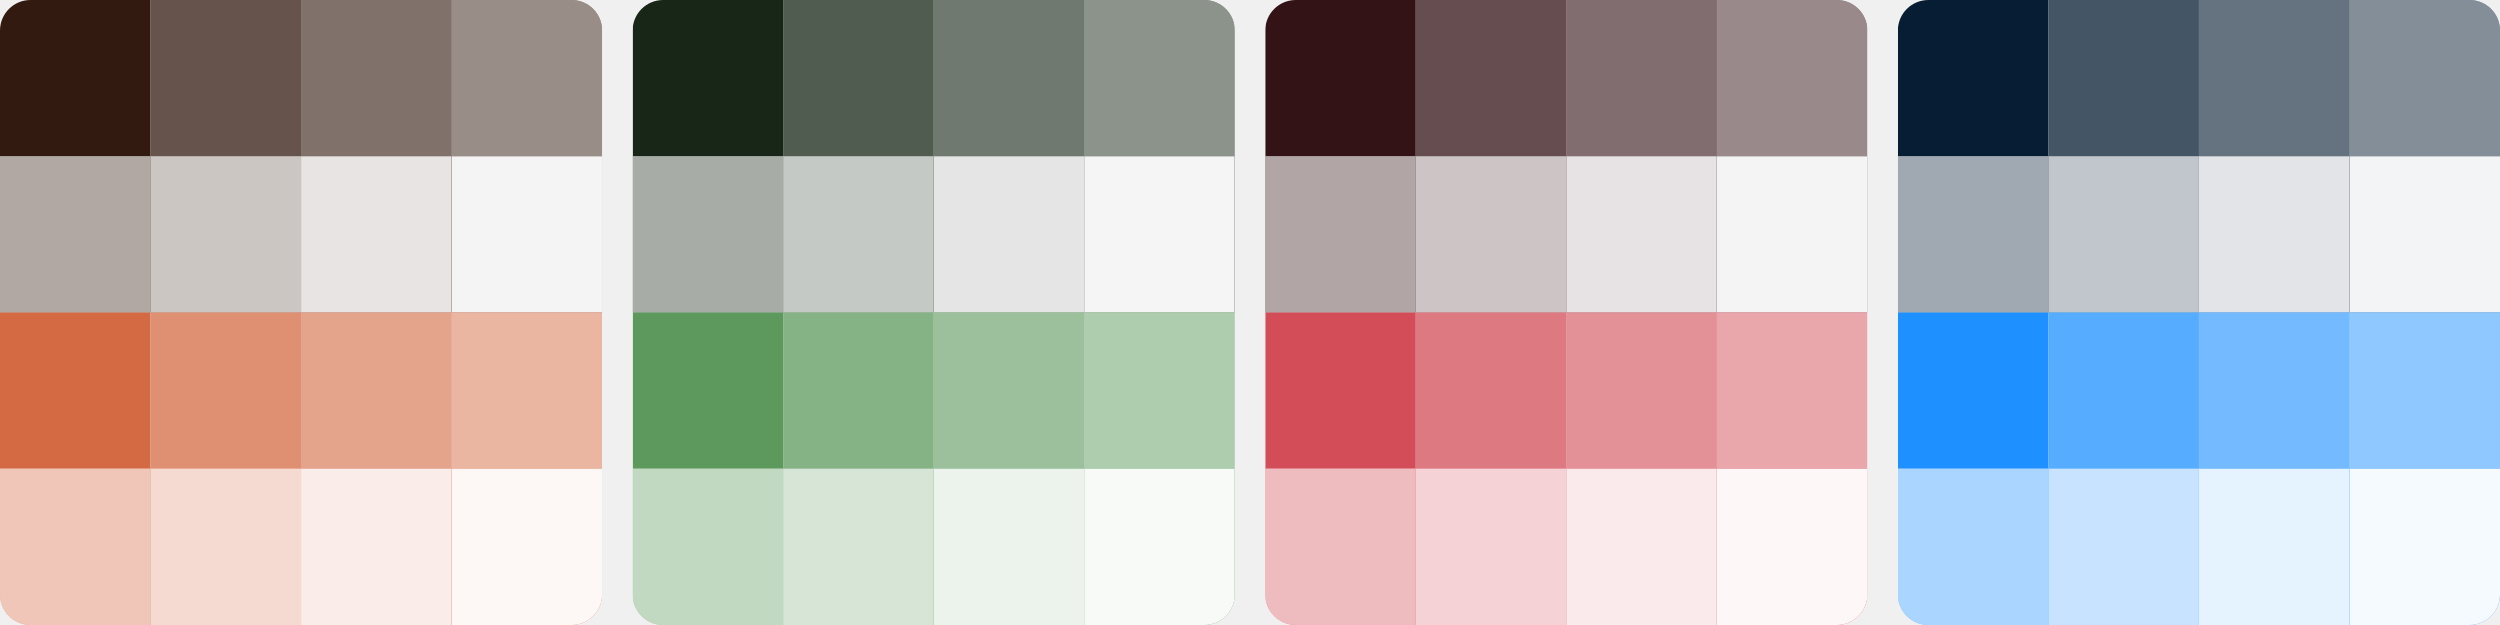
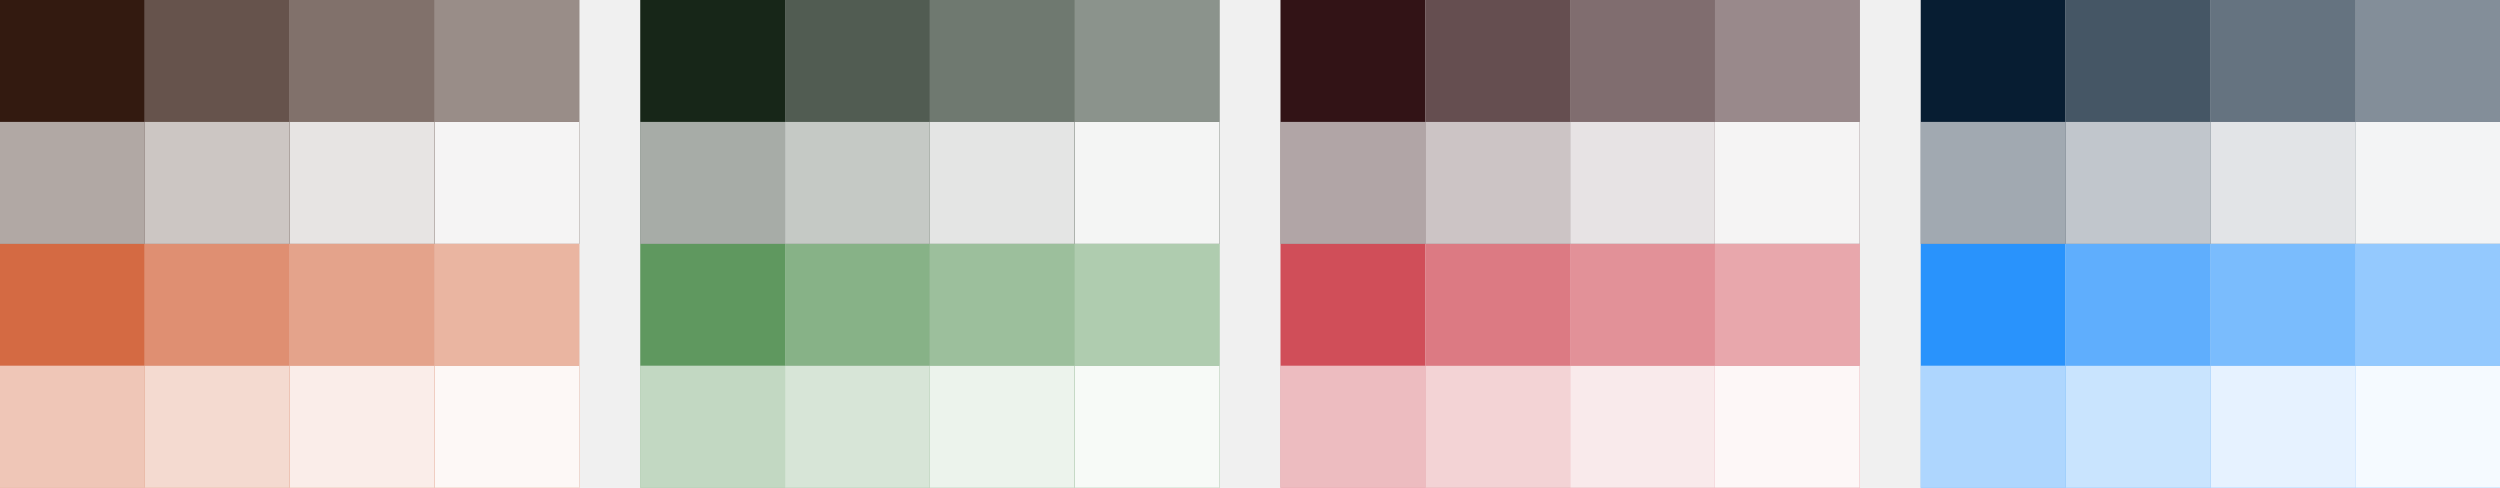
- <svg xmlns="http://www.w3.org/2000/svg" xmlns:xlink="http://www.w3.org/1999/xlink" width="1312px" height="328px" viewBox="0 0 1312 328" version="1.1">
+ <svg xmlns="http://www.w3.org/2000/svg" xmlns:xlink="http://www.w3.org/1999/xlink" width="1312" height="256" viewBox="0 0 1312 256">
  <defs>
-     <rect id="path-1" x="0" y="0" width="316" height="328" rx="16" />
-     <rect id="path-3" x="0" y="0" width="316" height="328" rx="16" />
-     <rect id="path-5" x="0" y="0" width="316" height="328" rx="16" />
-     <rect id="path-7" x="0" y="0" width="316" height="328" rx="16" />
+     <rect id="a" width="76" height="64" />
+     <rect id="b" width="76" height="64" x="76" />
+     <rect id="c" width="76" height="64" x="152" />
+     <rect id="d" width="76" height="64" x="228" />
+     <rect id="e" width="76" height="64" y="64" />
+     <rect id="f" width="76" height="64" x="76" y="64" />
+     <rect id="g" width="76" height="64" x="152" y="64" />
+     <rect id="h" width="76" height="64" x="228" y="64" />
+     <rect id="i" width="76" height="64" />
+     <rect id="j" width="76" height="64" x="76" />
+     <rect id="k" width="76" height="64" x="152" />
+     <rect id="l" width="76" height="64" x="228" />
+     <rect id="m" width="76" height="64" y="64" />
+     <rect id="n" width="76" height="64" x="76" y="64" />
+     <rect id="o" width="76" height="64" x="152" y="64" />
+     <rect id="p" width="76" height="64" x="228" y="64" />
+     <rect id="q" width="76" height="64" />
+     <rect id="r" width="76" height="64" x="76" />
+     <rect id="s" width="76" height="64" x="152" />
+     <rect id="t" width="76" height="64" x="228" />
+     <rect id="u" width="76" height="64" y="64" />
+     <rect id="v" width="76" height="64" x="76" y="64" />
+     <rect id="w" width="76" height="64" x="152" y="64" />
+     <rect id="x" width="76" height="64" x="228" y="64" />
+     <rect id="y" width="76" height="64" />
+     <rect id="z" width="76" height="64" x="76" />
+     <rect id="A" width="76" height="64" x="152" />
+     <rect id="B" width="76" height="64" x="228" />
+     <rect id="C" width="76" height="64" y="64" />
+     <rect id="D" width="76" height="64" x="76" y="64" />
+     <rect id="E" width="76" height="64" x="152" y="64" />
+     <rect id="F" width="76" height="64" x="228" y="64" />
+     <rect id="G" width="76" height="64" />
+     <rect id="H" width="76" height="64" x="76" />
+     <rect id="I" width="76" height="64" x="152" />
+     <rect id="J" width="76" height="64" x="228" />
+     <rect id="K" width="76" height="64" y="64" />
+     <rect id="L" width="76" height="64" x="76" y="64" />
+     <rect id="M" width="76" height="64" x="152" y="64" />
+     <rect id="N" width="76" height="64" x="228" y="64" />
+     <rect id="O" width="76" height="64" />
+     <rect id="P" width="76" height="64" x="76" />
+     <rect id="Q" width="76" height="64" x="152" />
+     <rect id="R" width="76" height="64" x="228" />
+     <rect id="S" width="76" height="64" y="64" />
+     <rect id="T" width="76" height="64" x="76" y="64" />
+     <rect id="U" width="76" height="64" x="152" y="64" />
+     <rect id="V" width="76" height="64" x="228" y="64" />
+     <rect id="W" width="76" height="64" />
+     <rect id="X" width="76" height="64" x="76" />
+     <rect id="Y" width="76" height="64" x="152" />
+     <rect id="Z" width="76" height="64" x="228" />
+     <rect id="aa" width="76" height="64" y="64" />
+     <rect id="ab" width="76" height="64" x="76" y="64" />
+     <rect id="ac" width="76" height="64" x="152" y="64" />
+     <rect id="ad" width="76" height="64" x="228" y="64" />
+     <rect id="ae" width="76" height="64" />
+     <rect id="af" width="76" height="64" x="76" />
+     <rect id="ag" width="76" height="64" x="152" />
+     <rect id="ah" width="76" height="64" x="228" />
+     <rect id="ai" width="76" height="64" y="64" />
+     <rect id="aj" width="76" height="64" x="76" y="64" />
+     <rect id="ak" width="76" height="64" x="152" y="64" />
+     <rect id="al" width="76" height="64" x="228" y="64" />
  </defs>
-   <g id="Page-1" stroke="none" stroke-width="1" fill="none" fill-rule="evenodd">
-     <g id="Artboard">
-       <g id="Group-6">
-         <mask id="mask-2" fill="white">
-           <use xlink:href="#path-1" />
-         </mask>
-         <use id="Mask" fill="#FFFFFF" xlink:href="#path-1" />
-         <rect id="path-3" fill="#331A10" mask="url(#mask-2)" x="0" y="0" width="79" height="82" />
-         <rect id="path-3" fill-opacity="0" fill="#FFFFFF" mask="url(#mask-2)" x="0" y="0" width="79" height="82" />
-         <rect id="path-4" fill="#331A10" mask="url(#mask-2)" x="0" y="82" width="79" height="82" />
-         <rect id="path-4" fill-opacity="0.62" fill="#FFFFFF" mask="url(#mask-2)" x="0" y="82" width="79" height="82" />
-         <rect id="path-5" fill="#331A10" mask="url(#mask-2)" x="79" y="0" width="79" height="82" />
-         <rect id="path-5" fill-opacity="0.25" fill="#FFFFFF" mask="url(#mask-2)" x="79" y="0" width="79" height="82" />
-         <rect id="path-6" fill="#331A10" mask="url(#mask-2)" x="79" y="82" width="79" height="82" />
-         <rect id="path-6" fill-opacity="0.75" fill="#FFFFFF" mask="url(#mask-2)" x="79" y="82" width="79" height="82" />
-         <rect id="path-7" fill="#331A10" mask="url(#mask-2)" x="158" y="0" width="79" height="82" />
-         <rect id="path-7" fill-opacity="0.38" fill="#FFFFFF" mask="url(#mask-2)" x="158" y="0" width="79" height="82" />
-         <rect id="path-8" fill="#331A10" mask="url(#mask-2)" x="158" y="82" width="79" height="82" />
-         <rect id="path-8" fill-opacity="0.88" fill="#FFFFFF" mask="url(#mask-2)" x="158" y="82" width="79" height="82" />
-         <rect id="path-9" fill="#331A10" mask="url(#mask-2)" x="237" y="0" width="79" height="82" />
-         <rect id="path-9" fill-opacity="0.5" fill="#FFFFFF" mask="url(#mask-2)" x="237" y="0" width="79" height="82" />
-         <rect id="path-10" fill="#331A10" mask="url(#mask-2)" x="237" y="82" width="79" height="82" />
-         <rect id="path-10" fill-opacity="0.95" fill="#FFFFFF" mask="url(#mask-2)" x="237" y="82" width="79" height="82" />
-         <rect id="path-35" fill="#D46A43" mask="url(#mask-2)" x="0" y="164" width="79" height="82" />
-         <rect id="path-35" fill-opacity="0" fill="#FFFFFF" mask="url(#mask-2)" x="0" y="164" width="79" height="82" />
-         <rect id="path-36" fill="#D46A43" mask="url(#mask-2)" x="0" y="246" width="79" height="82" />
-         <rect id="path-36" fill-opacity="0.62" fill="#FFFFFF" mask="url(#mask-2)" x="0" y="246" width="79" height="82" />
-         <rect id="path-37" fill="#D46A43" mask="url(#mask-2)" x="79" y="164" width="79" height="82" />
-         <rect id="path-37" fill-opacity="0.25" fill="#FFFFFF" mask="url(#mask-2)" x="79" y="164" width="79" height="82" />
-         <rect id="path-38" fill="#D46A43" mask="url(#mask-2)" x="79" y="246" width="79" height="82" />
-         <rect id="path-38" fill-opacity="0.75" fill="#FFFFFF" mask="url(#mask-2)" x="79" y="246" width="79" height="82" />
-         <rect id="path-39" fill="#D46A43" mask="url(#mask-2)" x="158" y="164" width="79" height="82" />
-         <rect id="path-39" fill-opacity="0.38" fill="#FFFFFF" mask="url(#mask-2)" x="158" y="164" width="79" height="82" />
-         <rect id="path-40" fill="#D46A43" mask="url(#mask-2)" x="158" y="246" width="79" height="82" />
-         <rect id="path-40" fill-opacity="0.88" fill="#FFFFFF" mask="url(#mask-2)" x="158" y="246" width="79" height="82" />
-         <rect id="path-41" fill="#D46A43" mask="url(#mask-2)" x="237" y="164" width="79" height="82" />
-         <rect id="path-41" fill-opacity="0.5" fill="#FFFFFF" mask="url(#mask-2)" x="237" y="164" width="79" height="82" />
-         <rect id="path-42" fill="#D46A43" mask="url(#mask-2)" x="237" y="246" width="79" height="82" />
-         <rect id="path-42" fill-opacity="0.95" fill="#FFFFFF" mask="url(#mask-2)" x="237" y="246" width="79" height="82" />
-       </g>
-       <g id="Group-2" transform="translate(332, 0)">
-         <mask id="mask-4" fill="white">
-           <use xlink:href="#path-3" />
-         </mask>
-         <use id="Mask" fill="#FFFFFF" xlink:href="#path-3" />
-         <rect id="path-11" fill="#172617" mask="url(#mask-4)" x="0" y="0" width="79" height="82" />
-         <rect id="path-11" fill-opacity="0" fill="#FFFFFF" mask="url(#mask-4)" x="0" y="0" width="79" height="82" />
-         <rect id="path-12" fill="#172617" mask="url(#mask-4)" x="0" y="82" width="79" height="82" />
-         <rect id="path-12" fill-opacity="0.62" fill="#FFFFFF" mask="url(#mask-4)" x="0" y="82" width="79" height="82" />
-         <rect id="path-13" fill="#172617" mask="url(#mask-4)" x="79" y="0" width="79" height="82" />
-         <rect id="path-13" fill-opacity="0.25" fill="#FFFFFF" mask="url(#mask-4)" x="79" y="0" width="79" height="82" />
-         <rect id="path-14" fill="#172617" mask="url(#mask-4)" x="79" y="82" width="79" height="82" />
-         <rect id="path-14" fill-opacity="0.75" fill="#FFFFFF" mask="url(#mask-4)" x="79" y="82" width="79" height="82" />
-         <rect id="path-15" fill="#172617" mask="url(#mask-4)" x="158" y="0" width="79" height="82" />
-         <rect id="path-15" fill-opacity="0.38" fill="#FFFFFF" mask="url(#mask-4)" x="158" y="0" width="79" height="82" />
-         <rect id="path-16" fill="#172617" mask="url(#mask-4)" x="158" y="82" width="79" height="82" />
-         <rect id="path-16" fill-opacity="0.88" fill="#FFFFFF" mask="url(#mask-4)" x="158" y="82" width="79" height="82" />
-         <rect id="path-17" fill="#172617" mask="url(#mask-4)" x="237" y="0" width="79" height="82" />
-         <rect id="path-17" fill-opacity="0.5" fill="#FFFFFF" mask="url(#mask-4)" x="237" y="0" width="79" height="82" />
-         <rect id="path-18" fill="#172617" mask="url(#mask-4)" x="237" y="82" width="79" height="82" />
-         <rect id="path-18" fill-opacity="0.95" fill="#FFFFFF" mask="url(#mask-4)" x="237" y="82" width="79" height="82" />
-         <rect id="path-43" fill="#5D995D" mask="url(#mask-4)" x="0" y="164" width="79" height="82" />
-         <rect id="path-43" fill-opacity="0" fill="#FFFFFF" mask="url(#mask-4)" x="0" y="164" width="79" height="82" />
-         <rect id="path-44" fill="#5D995D" mask="url(#mask-4)" x="0" y="246" width="79" height="82" />
-         <rect id="path-44" fill-opacity="0.62" fill="#FFFFFF" mask="url(#mask-4)" x="0" y="246" width="79" height="82" />
-         <rect id="path-45" fill="#5D995D" mask="url(#mask-4)" x="79" y="164" width="79" height="82" />
-         <rect id="path-45" fill-opacity="0.25" fill="#FFFFFF" mask="url(#mask-4)" x="79" y="164" width="79" height="82" />
-         <rect id="path-46" fill="#5D995D" mask="url(#mask-4)" x="79" y="246" width="79" height="82" />
-         <rect id="path-46" fill-opacity="0.75" fill="#FFFFFF" mask="url(#mask-4)" x="79" y="246" width="79" height="82" />
-         <rect id="path-47" fill="#5D995D" mask="url(#mask-4)" x="158" y="164" width="79" height="82" />
-         <rect id="path-47" fill-opacity="0.38" fill="#FFFFFF" mask="url(#mask-4)" x="158" y="164" width="79" height="82" />
-         <rect id="path-48" fill="#5D995D" mask="url(#mask-4)" x="158" y="246" width="79" height="82" />
-         <rect id="path-48" fill-opacity="0.88" fill="#FFFFFF" mask="url(#mask-4)" x="158" y="246" width="79" height="82" />
-         <rect id="path-49" fill="#5D995D" mask="url(#mask-4)" x="237" y="164" width="79" height="82" />
-         <rect id="path-49" fill-opacity="0.5" fill="#FFFFFF" mask="url(#mask-4)" x="237" y="164" width="79" height="82" />
-         <rect id="path-50" fill="#5D995D" mask="url(#mask-4)" x="237" y="246" width="79" height="82" />
-         <rect id="path-50" fill-opacity="0.95" fill="#FFFFFF" mask="url(#mask-4)" x="237" y="246" width="79" height="82" />
-       </g>
-       <g id="Group-4" transform="translate(664, 0)">
-         <mask id="mask-6" fill="white">
-           <use xlink:href="#path-5" />
-         </mask>
-         <use id="Mask" fill="#FFFFFF" xlink:href="#path-5" />
-         <rect id="path-19" fill="#331316" mask="url(#mask-6)" x="0" y="0" width="79" height="82" />
-         <rect id="path-19" fill-opacity="0" fill="#FFFFFF" mask="url(#mask-6)" x="0" y="0" width="79" height="82" />
-         <rect id="path-20" fill="#331316" mask="url(#mask-6)" x="0" y="82" width="79" height="82" />
-         <rect id="path-20" fill-opacity="0.62" fill="#FFFFFF" mask="url(#mask-6)" x="0" y="82" width="79" height="82" />
-         <rect id="path-21" fill="#331316" mask="url(#mask-6)" x="79" y="0" width="79" height="82" />
-         <rect id="path-21" fill-opacity="0.25" fill="#FFFFFF" mask="url(#mask-6)" x="79" y="0" width="79" height="82" />
-         <rect id="path-22" fill="#331316" mask="url(#mask-6)" x="79" y="82" width="79" height="82" />
-         <rect id="path-22" fill-opacity="0.75" fill="#FFFFFF" mask="url(#mask-6)" x="79" y="82" width="79" height="82" />
-         <rect id="path-23" fill="#331316" mask="url(#mask-6)" x="158" y="0" width="79" height="82" />
-         <rect id="path-23" fill-opacity="0.38" fill="#FFFFFF" mask="url(#mask-6)" x="158" y="0" width="79" height="82" />
-         <rect id="path-24" fill="#331316" mask="url(#mask-6)" x="158" y="82" width="79" height="82" />
-         <rect id="path-24" fill-opacity="0.88" fill="#FFFFFF" mask="url(#mask-6)" x="158" y="82" width="79" height="82" />
-         <rect id="path-25" fill="#331316" mask="url(#mask-6)" x="237" y="0" width="79" height="82" />
-         <rect id="path-25" fill-opacity="0.5" fill="#FFFFFF" mask="url(#mask-6)" x="237" y="0" width="79" height="82" />
-         <rect id="path-26" fill="#331316" mask="url(#mask-6)" x="237" y="82" width="79" height="82" />
-         <rect id="path-26" fill-opacity="0.95" fill="#FFFFFF" mask="url(#mask-6)" x="237" y="82" width="79" height="82" />
-         <rect id="path-51" fill="#D24D57" mask="url(#mask-6)" x="0" y="164" width="79" height="82" />
-         <rect id="path-51" fill-opacity="0" fill="#FFFFFF" mask="url(#mask-6)" x="0" y="164" width="79" height="82" />
-         <rect id="path-52" fill="#D24D57" mask="url(#mask-6)" x="0" y="246" width="79" height="82" />
-         <rect id="path-52" fill-opacity="0.62" fill="#FFFFFF" mask="url(#mask-6)" x="0" y="246" width="79" height="82" />
-         <rect id="path-53" fill="#D24D57" mask="url(#mask-6)" x="79" y="164" width="79" height="82" />
-         <rect id="path-53" fill-opacity="0.25" fill="#FFFFFF" mask="url(#mask-6)" x="79" y="164" width="79" height="82" />
-         <rect id="path-54" fill="#D24D57" mask="url(#mask-6)" x="79" y="246" width="79" height="82" />
-         <rect id="path-54" fill-opacity="0.75" fill="#FFFFFF" mask="url(#mask-6)" x="79" y="246" width="79" height="82" />
-         <rect id="path-55" fill="#D24D57" mask="url(#mask-6)" x="158" y="164" width="79" height="82" />
-         <rect id="path-55" fill-opacity="0.38" fill="#FFFFFF" mask="url(#mask-6)" x="158" y="164" width="79" height="82" />
-         <rect id="path-56" fill="#D24D57" mask="url(#mask-6)" x="158" y="246" width="79" height="82" />
-         <rect id="path-56" fill-opacity="0.88" fill="#FFFFFF" mask="url(#mask-6)" x="158" y="246" width="79" height="82" />
-         <rect id="path-57" fill="#D24D57" mask="url(#mask-6)" x="237" y="164" width="79" height="82" />
-         <rect id="path-57" fill-opacity="0.5" fill="#FFFFFF" mask="url(#mask-6)" x="237" y="164" width="79" height="82" />
-         <rect id="path-58" fill="#D24D57" mask="url(#mask-6)" x="237" y="246" width="79" height="82" />
-         <rect id="path-58" fill-opacity="0.95" fill="#FFFFFF" mask="url(#mask-6)" x="237" y="246" width="79" height="82" />
-       </g>
-       <g id="Group-5" transform="translate(996, 0)">
-         <mask id="mask-8" fill="white">
-           <use xlink:href="#path-7" />
-         </mask>
-         <use id="Mask" fill="#FFFFFF" xlink:href="#path-7" />
-         <rect id="path-27" fill="#061D33" mask="url(#mask-8)" x="0" y="0" width="79" height="82" />
-         <rect id="path-27" fill-opacity="0" fill="#FFFFFF" mask="url(#mask-8)" x="0" y="0" width="79" height="82" />
-         <rect id="path-28" fill="#061D33" mask="url(#mask-8)" x="0" y="82" width="79" height="82" />
-         <rect id="path-28" fill-opacity="0.62" fill="#FFFFFF" mask="url(#mask-8)" x="0" y="82" width="79" height="82" />
-         <rect id="path-29" fill="#061D33" mask="url(#mask-8)" x="79" y="0" width="79" height="82" />
-         <rect id="path-29" fill-opacity="0.25" fill="#FFFFFF" mask="url(#mask-8)" x="79" y="0" width="79" height="82" />
-         <rect id="path-30" fill="#061D33" mask="url(#mask-8)" x="79" y="82" width="79" height="82" />
-         <rect id="path-30" fill-opacity="0.75" fill="#FFFFFF" mask="url(#mask-8)" x="79" y="82" width="79" height="82" />
-         <rect id="path-31" fill="#061D33" mask="url(#mask-8)" x="158" y="0" width="79" height="82" />
-         <rect id="path-31" fill-opacity="0.38" fill="#FFFFFF" mask="url(#mask-8)" x="158" y="0" width="79" height="82" />
-         <rect id="path-32" fill="#061D33" mask="url(#mask-8)" x="158" y="82" width="79" height="82" />
-         <rect id="path-32" fill-opacity="0.88" fill="#FFFFFF" mask="url(#mask-8)" x="158" y="82" width="79" height="82" />
-         <rect id="path-33" fill="#061D33" mask="url(#mask-8)" x="237" y="0" width="79" height="82" />
-         <rect id="path-33" fill-opacity="0.5" fill="#FFFFFF" mask="url(#mask-8)" x="237" y="0" width="79" height="82" />
-         <rect id="path-34" fill="#061D33" mask="url(#mask-8)" x="237" y="82" width="79" height="82" />
-         <rect id="path-34" fill-opacity="0.95" fill="#FFFFFF" mask="url(#mask-8)" x="237" y="82" width="79" height="82" />
-         <rect id="path-59" fill="#1E90FF" mask="url(#mask-8)" x="0" y="164" width="79" height="82" />
-         <rect id="path-59" fill-opacity="0" fill="#FFFFFF" mask="url(#mask-8)" x="0" y="164" width="79" height="82" />
-         <rect id="path-60" fill="#1E90FF" mask="url(#mask-8)" x="0" y="246" width="79" height="82" />
-         <rect id="path-60" fill-opacity="0.62" fill="#FFFFFF" mask="url(#mask-8)" x="0" y="246" width="79" height="82" />
-         <rect id="path-61" fill="#1E90FF" mask="url(#mask-8)" x="79" y="164" width="79" height="82" />
-         <rect id="path-61" fill-opacity="0.25" fill="#FFFFFF" mask="url(#mask-8)" x="79" y="164" width="79" height="82" />
-         <rect id="path-62" fill="#1E90FF" mask="url(#mask-8)" x="79" y="246" width="79" height="82" />
-         <rect id="path-62" fill-opacity="0.75" fill="#FFFFFF" mask="url(#mask-8)" x="79" y="246" width="79" height="82" />
-         <rect id="path-63" fill="#1E90FF" mask="url(#mask-8)" x="158" y="164" width="79" height="82" />
-         <rect id="path-63" fill-opacity="0.38" fill="#FFFFFF" mask="url(#mask-8)" x="158" y="164" width="79" height="82" />
-         <rect id="path-64" fill="#1E90FF" mask="url(#mask-8)" x="158" y="246" width="79" height="82" />
-         <rect id="path-64" fill-opacity="0.88" fill="#FFFFFF" mask="url(#mask-8)" x="158" y="246" width="79" height="82" />
-         <rect id="path-65" fill="#1E90FF" mask="url(#mask-8)" x="237" y="164" width="79" height="82" />
-         <rect id="path-65" fill-opacity="0.5" fill="#FFFFFF" mask="url(#mask-8)" x="237" y="164" width="79" height="82" />
-         <rect id="path-66" fill="#1E90FF" mask="url(#mask-8)" x="237" y="246" width="79" height="82" />
-         <rect id="path-66" fill-opacity="0.95" fill="#FFFFFF" mask="url(#mask-8)" x="237" y="246" width="79" height="82" />
+   <g fill="none" fill-rule="evenodd">
+     <use fill="#331A10" xlink:href="#a" />
+     <use fill="#FFFFFF" fill-opacity="0" xlink:href="#a" />
+     <use fill="#331A10" xlink:href="#b" />
+     <use fill="#FFFFFF" fill-opacity=".25" xlink:href="#b" />
+     <use fill="#331A10" xlink:href="#c" />
+     <use fill="#FFFFFF" fill-opacity=".38" xlink:href="#c" />
+     <use fill="#331A10" xlink:href="#d" />
+     <use fill="#FFFFFF" fill-opacity=".5" xlink:href="#d" />
+     <g>
+       <use fill="#331A10" xlink:href="#e" />
+       <use fill="#FFFFFF" fill-opacity=".62" xlink:href="#e" />
+     </g>
+     <g>
+       <use fill="#331A10" xlink:href="#f" />
+       <use fill="#FFFFFF" fill-opacity=".75" xlink:href="#f" />
+     </g>
+     <g>
+       <use fill="#331A10" xlink:href="#g" />
+       <use fill="#FFFFFF" fill-opacity=".88" xlink:href="#g" />
+     </g>
+     <g>
+       <use fill="#331A10" xlink:href="#h" />
+       <use fill="#FFFFFF" fill-opacity=".95" xlink:href="#h" />
+     </g>
+     <g transform="translate(0 128)">
+       <use fill="#D46A43" xlink:href="#i" />
+       <use fill="#FFFFFF" fill-opacity="0" xlink:href="#i" />
+       <use fill="#D46A43" xlink:href="#j" />
+       <use fill="#FFFFFF" fill-opacity=".25" xlink:href="#j" />
+       <use fill="#D46A43" xlink:href="#k" />
+       <use fill="#FFFFFF" fill-opacity=".38" xlink:href="#k" />
+       <use fill="#D46A43" xlink:href="#l" />
+       <use fill="#FFFFFF" fill-opacity=".5" xlink:href="#l" />
+       <g>
+         <use fill="#D46A43" xlink:href="#m" />
+         <use fill="#FFFFFF" fill-opacity=".62" xlink:href="#m" />
+       </g>
+       <g>
+         <use fill="#D46A43" xlink:href="#n" />
+         <use fill="#FFFFFF" fill-opacity=".75" xlink:href="#n" />
+       </g>
+       <g>
+         <use fill="#D46A43" xlink:href="#o" />
+         <use fill="#FFFFFF" fill-opacity=".88" xlink:href="#o" />
+       </g>
+       <g>
+         <use fill="#D46A43" xlink:href="#p" />
+         <use fill="#FFFFFF" fill-opacity=".95" xlink:href="#p" />
+       </g>
+     </g>
+     <g transform="translate(336)">
+       <use fill="#172618" xlink:href="#q" />
+       <use fill="#FFFFFF" fill-opacity="0" xlink:href="#q" />
+       <use fill="#172618" xlink:href="#r" />
+       <use fill="#FFFFFF" fill-opacity=".25" xlink:href="#r" />
+       <use fill="#172618" xlink:href="#s" />
+       <use fill="#FFFFFF" fill-opacity=".38" xlink:href="#s" />
+       <use fill="#172618" xlink:href="#t" />
+       <use fill="#FFFFFF" fill-opacity=".5" xlink:href="#t" />
+       <g>
+         <use fill="#172618" xlink:href="#u" />
+         <use fill="#FFFFFF" fill-opacity=".62" xlink:href="#u" />
+       </g>
+       <g>
+         <use fill="#172618" xlink:href="#v" />
+         <use fill="#FFFFFF" fill-opacity=".75" xlink:href="#v" />
+       </g>
+       <g>
+         <use fill="#172618" xlink:href="#w" />
+         <use fill="#FFFFFF" fill-opacity=".88" xlink:href="#w" />
+       </g>
+       <g>
+         <use fill="#172618" xlink:href="#x" />
+         <use fill="#FFFFFF" fill-opacity=".95" xlink:href="#x" />
+       </g>
+       <g transform="translate(0 128)">
+         <use fill="#5F985F" xlink:href="#y" />
+         <use fill="#FFFFFF" fill-opacity="0" xlink:href="#y" />
+         <use fill="#5F985F" xlink:href="#z" />
+         <use fill="#FFFFFF" fill-opacity=".25" xlink:href="#z" />
+         <use fill="#5F985F" xlink:href="#A" />
+         <use fill="#FFFFFF" fill-opacity=".38" xlink:href="#A" />
+         <use fill="#5F985F" xlink:href="#B" />
+         <use fill="#FFFFFF" fill-opacity=".5" xlink:href="#B" />
+         <g>
+           <use fill="#5F985F" xlink:href="#C" />
+           <use fill="#FFFFFF" fill-opacity=".62" xlink:href="#C" />
+         </g>
+         <g>
+           <use fill="#5F985F" xlink:href="#D" />
+           <use fill="#FFFFFF" fill-opacity=".75" xlink:href="#D" />
+         </g>
+         <g>
+           <use fill="#5F985F" xlink:href="#E" />
+           <use fill="#FFFFFF" fill-opacity=".88" xlink:href="#E" />
+         </g>
+         <g>
+           <use fill="#5F985F" xlink:href="#F" />
+           <use fill="#FFFFFF" fill-opacity=".95" xlink:href="#F" />
+         </g>
+       </g>
+     </g>
+     <g transform="translate(672)">
+       <use fill="#321316" xlink:href="#G" />
+       <use fill="#FFFFFF" fill-opacity="0" xlink:href="#G" />
+       <use fill="#321316" xlink:href="#H" />
+       <use fill="#FFFFFF" fill-opacity=".25" xlink:href="#H" />
+       <use fill="#321316" xlink:href="#I" />
+       <use fill="#FFFFFF" fill-opacity=".38" xlink:href="#I" />
+       <use fill="#321316" xlink:href="#J" />
+       <use fill="#FFFFFF" fill-opacity=".5" xlink:href="#J" />
+       <g>
+         <use fill="#321316" xlink:href="#K" />
+         <use fill="#FFFFFF" fill-opacity=".62" xlink:href="#K" />
+       </g>
+       <g>
+         <use fill="#321316" xlink:href="#L" />
+         <use fill="#FFFFFF" fill-opacity=".75" xlink:href="#L" />
+       </g>
+       <g>
+         <use fill="#321316" xlink:href="#M" />
+         <use fill="#FFFFFF" fill-opacity=".88" xlink:href="#M" />
+       </g>
+       <g>
+         <use fill="#321316" xlink:href="#N" />
+         <use fill="#FFFFFF" fill-opacity=".95" xlink:href="#N" />
+       </g>
+       <g transform="translate(0 128)">
+         <use fill="#D04E59" xlink:href="#O" />
+         <use fill="#FFFFFF" fill-opacity="0" xlink:href="#O" />
+         <use fill="#D04E59" xlink:href="#P" />
+         <use fill="#FFFFFF" fill-opacity=".25" xlink:href="#P" />
+         <use fill="#D04E59" xlink:href="#Q" />
+         <use fill="#FFFFFF" fill-opacity=".38" xlink:href="#Q" />
+         <use fill="#D04E59" xlink:href="#R" />
+         <use fill="#FFFFFF" fill-opacity=".5" xlink:href="#R" />
+         <g>
+           <use fill="#D04E59" xlink:href="#S" />
+           <use fill="#FFFFFF" fill-opacity=".62" xlink:href="#S" />
+         </g>
+         <g>
+           <use fill="#D04E59" xlink:href="#T" />
+           <use fill="#FFFFFF" fill-opacity=".75" xlink:href="#T" />
+         </g>
+         <g>
+           <use fill="#D04E59" xlink:href="#U" />
+           <use fill="#FFFFFF" fill-opacity=".88" xlink:href="#U" />
+         </g>
+         <g>
+           <use fill="#D04E59" xlink:href="#V" />
+           <use fill="#FFFFFF" fill-opacity=".95" xlink:href="#V" />
+         </g>
+       </g>
+     </g>
+     <g transform="translate(1008)">
+       <use fill="#071D32" xlink:href="#W" />
+       <use fill="#FFFFFF" fill-opacity="0" xlink:href="#W" />
+       <use fill="#071D32" xlink:href="#X" />
+       <use fill="#FFFFFF" fill-opacity=".25" xlink:href="#X" />
+       <use fill="#071D32" xlink:href="#Y" />
+       <use fill="#FFFFFF" fill-opacity=".38" xlink:href="#Y" />
+       <use fill="#071D32" xlink:href="#Z" />
+       <use fill="#FFFFFF" fill-opacity=".5" xlink:href="#Z" />
+       <g>
+         <use fill="#071D32" xlink:href="#aa" />
+         <use fill="#FFFFFF" fill-opacity=".62" xlink:href="#aa" />
+       </g>
+       <g>
+         <use fill="#071D32" xlink:href="#ab" />
+         <use fill="#FFFFFF" fill-opacity=".75" xlink:href="#ab" />
+       </g>
+       <g>
+         <use fill="#071D32" xlink:href="#ac" />
+         <use fill="#FFFFFF" fill-opacity=".88" xlink:href="#ac" />
+       </g>
+       <g>
+         <use fill="#071D32" xlink:href="#ad" />
+         <use fill="#FFFFFF" fill-opacity=".95" xlink:href="#ad" />
+       </g>
+       <g transform="translate(0 128)">
+         <use fill="#2993FC" xlink:href="#ae" />
+         <use fill="#FFFFFF" fill-opacity="0" xlink:href="#ae" />
+         <use fill="#2993FC" xlink:href="#af" />
+         <use fill="#FFFFFF" fill-opacity=".25" xlink:href="#af" />
+         <use fill="#2993FC" xlink:href="#ag" />
+         <use fill="#FFFFFF" fill-opacity=".38" xlink:href="#ag" />
+         <use fill="#2993FC" xlink:href="#ah" />
+         <use fill="#FFFFFF" fill-opacity=".5" xlink:href="#ah" />
+         <g>
+           <use fill="#2993FC" xlink:href="#ai" />
+           <use fill="#FFFFFF" fill-opacity=".62" xlink:href="#ai" />
+         </g>
+         <g>
+           <use fill="#2993FC" xlink:href="#aj" />
+           <use fill="#FFFFFF" fill-opacity=".75" xlink:href="#aj" />
+         </g>
+         <g>
+           <use fill="#2993FC" xlink:href="#ak" />
+           <use fill="#FFFFFF" fill-opacity=".88" xlink:href="#ak" />
+         </g>
+         <g>
+           <use fill="#2993FC" xlink:href="#al" />
+           <use fill="#FFFFFF" fill-opacity=".95" xlink:href="#al" />
+         </g>
      </g>
    </g>
  </g>
</svg>
